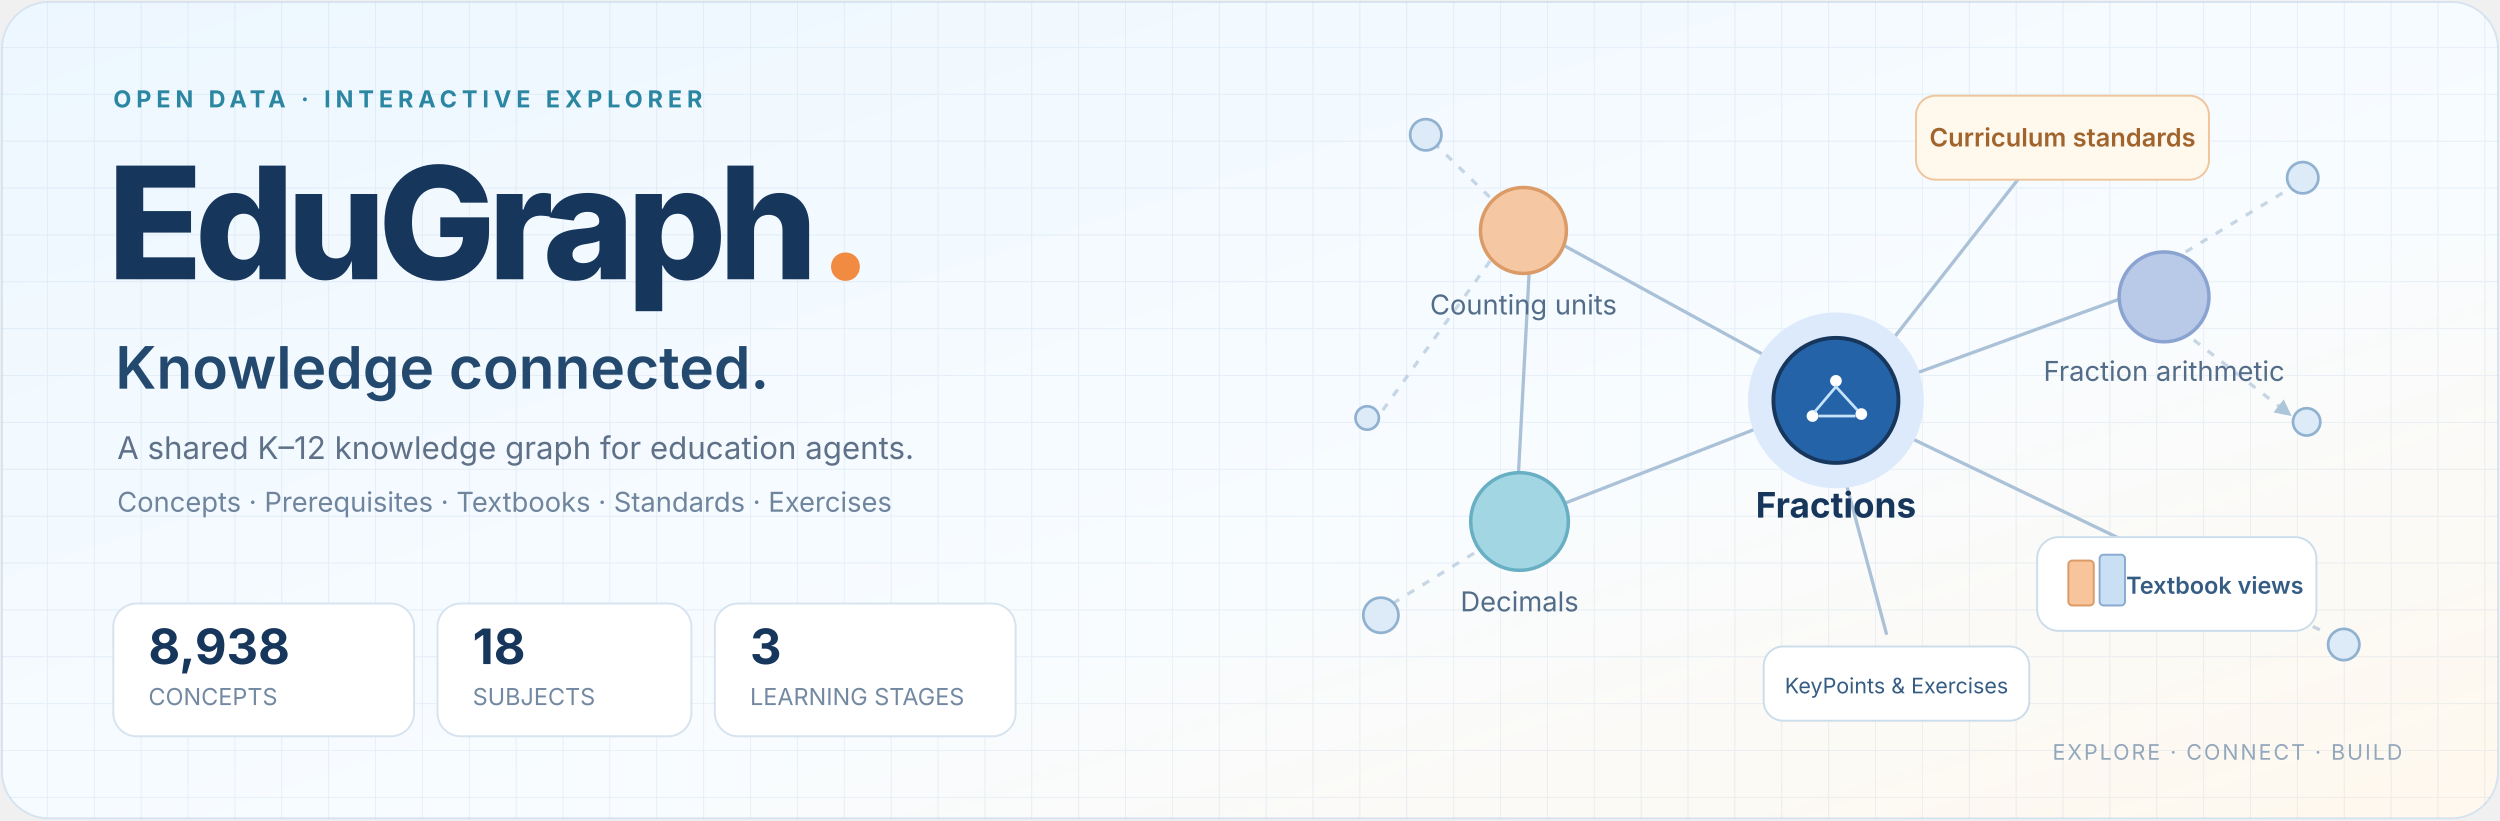
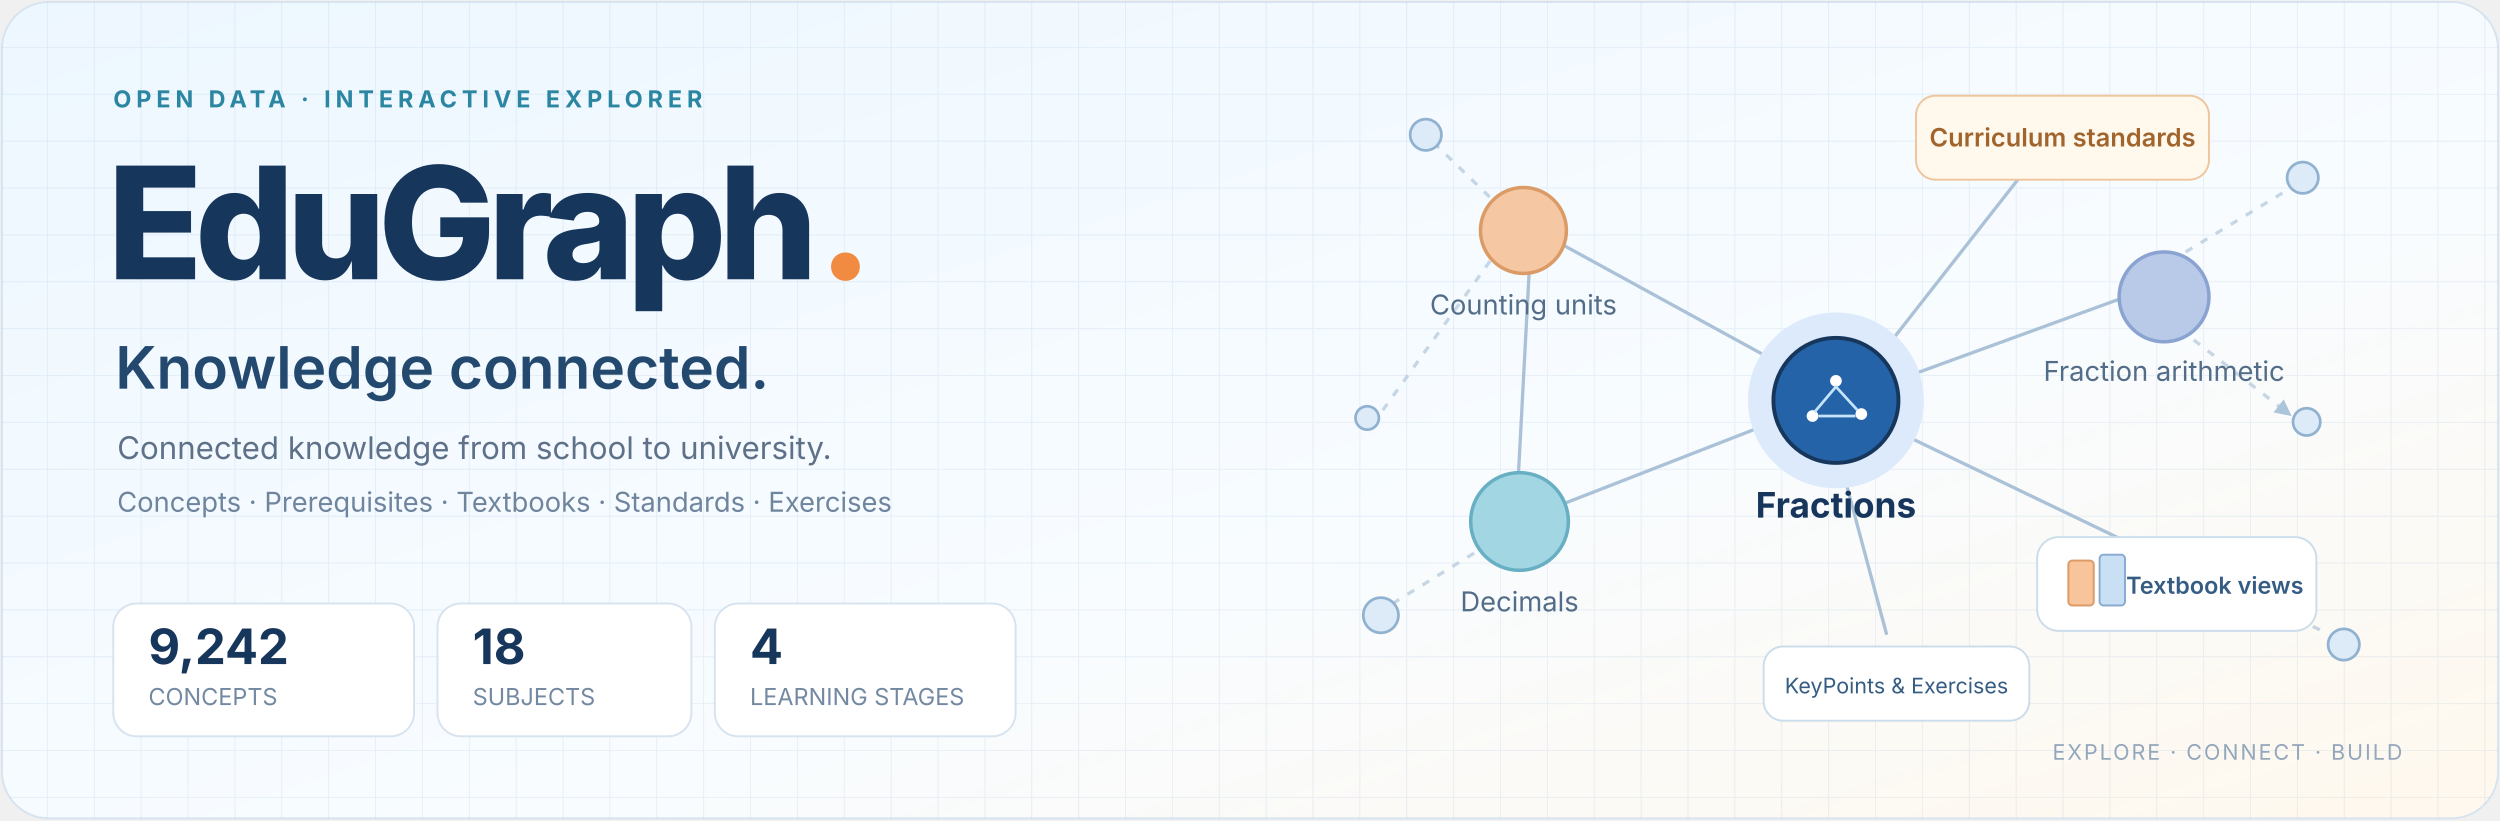
<svg xmlns="http://www.w3.org/2000/svg" width="1280" height="420" viewBox="0 0 1280 420" role="img" aria-label="EduGraph — Connected knowledge for education agents">
  <defs>
    <linearGradient id="bg" x2="1" y2="1">
      <stop stop-color="#edf7ff" />
      <stop offset=".6" stop-color="#f8fcff" />
      <stop offset="1" stop-color="#fff8ed" />
    </linearGradient>
    <pattern id="grid" width="24" height="24" patternUnits="userSpaceOnUse">
      <path d="M24 0H0V24" fill="none" stroke="#4781b7" stroke-opacity=".1" />
    </pattern>
    <marker id="arrow" viewBox="0 0 10 10" refX="8" refY="5" markerWidth="5" markerHeight="5" orient="auto">
      <path d="M0 0L10 5L0 10Z" fill="#83a7c7" />
    </marker>
  </defs>
  <rect x="1" y="1" width="1278" height="418" rx="24" fill="url(#bg)" stroke="#d7e3ef" />
  <rect x="1" y="1" width="1278" height="418" rx="24" fill="url(#grid)" />
  <g font-family="Inter,Segoe UI,Arial,sans-serif">
    <text x="58" y="55" fill="#2b86a1" font-size="12" font-weight="700" letter-spacing="2.5">OPEN DATA · INTERACTIVE EXPLORER</text>
    <text x="55" y="143" fill="#17365c" font-size="80" font-weight="800" letter-spacing="-4">EduGraph<tspan fill="#f18b42">.</tspan>
    </text>
    <text x="59" y="199" fill="#24496f" font-size="30" font-weight="600">Knowledge connected.</text>
-     <text x="60" y="235" fill="#5f7188" font-size="16">A shared K–12 knowledge graph for education agents.</text>
+     <text x="60" y="235" fill="#5f7188" font-size="16">Connected knowledge from school to university.</text>
    <text x="60" y="262" fill="#6f849d" font-size="14">Concepts · Prerequisites · Textbooks · Standards · Exercises</text>
    <g transform="translate(58 309)">
      <rect width="154" height="68" rx="12" fill="#fff" stroke="#d7e3ef" />
-       <text x="18" y="31" fill="#17365c" font-size="25" font-weight="700">8,938</text>
+       <text x="18" y="31" fill="#17365c" font-size="25" font-weight="700">9,242</text>
      <text x="18" y="52" fill="#7389a2" font-size="12">CONCEPTS</text>
      <rect x="166" width="130" height="68" rx="12" fill="#fff" stroke="#d7e3ef" />
      <text x="184" y="31" fill="#17365c" font-size="25" font-weight="700">18</text>
      <text x="184" y="52" fill="#7389a2" font-size="12">SUBJECTS</text>
      <rect x="308" width="154" height="68" rx="12" fill="#fff" stroke="#d7e3ef" />
-       <text x="326" y="31" fill="#17365c" font-size="25" font-weight="700">3</text>
+       <text x="326" y="31" fill="#17365c" font-size="25" font-weight="700">4</text>
      <text x="326" y="52" fill="#7389a2" font-size="12">LEARNING STAGES</text>
    </g>
    <g stroke="#aac1d7" stroke-width="1.7" fill="none" marker-end="url(#arrow)">
      <path d="M783 116L920 191M790 262L921 211M962 198L1091 151M961 216L1090 278M940 228L966 325M1048 73L961 184M784 119L777 251" />
      <path d="M734 73L769 107M708 210L767 128M713 309L768 275M1096 143L1170 98M1111 286L1191 324M1109 163L1172 212" stroke-dasharray="4 5" opacity=".65" />
    </g>
    <g fill="#dcebf7" stroke="#90b1d0" stroke-width="1.4">
      <circle cx="730" cy="69" r="8" />
      <circle cx="700" cy="214" r="6" />
      <circle cx="707" cy="315" r="9" />
      <circle cx="1179" cy="91" r="8" />
      <circle cx="1181" cy="216" r="7" />
      <circle cx="1200" cy="330" r="8" />
    </g>
    <rect x="981" y="49" width="150" height="43" rx="10" fill="#fff8ed" stroke="#efc59e" />
    <text x="1056" y="75" text-anchor="middle" fill="#a0642c" font-size="13" font-weight="600">Curriculum standards</text>
    <circle cx="780" cy="118" r="22" fill="#f6c7a3" stroke="#db9b67" stroke-width="1.8" />
    <text x="780" y="161" text-anchor="middle" fill="#536d88" font-size="14">Counting units</text>
    <circle cx="778" cy="267" r="25" fill="#a2d6e3" stroke="#68afc3" stroke-width="1.8" />
    <text x="778" y="313" text-anchor="middle" fill="#536d88" font-size="14">Decimals</text>
    <circle cx="940" cy="205" r="45" fill="#dceafb" />
    <circle cx="940" cy="205" r="32" fill="#2563a8" stroke="#17365c" stroke-width="2" />
    <text x="940" y="265" text-anchor="middle" fill="#17365c" font-size="18" font-weight="700">Fractions</text>
    <g fill="#fff">
      <circle cx="928" cy="213" r="3" />
      <circle cx="940" cy="195" r="3" />
      <circle cx="953" cy="212" r="3" />
    </g>
    <path d="M929 211L940 198L951 210M931 213H950" stroke="#c5e4fa" stroke-width="1.4" fill="none" />
    <circle cx="1108" cy="152" r="23" fill="#b9c9e8" stroke="#8ba3d1" stroke-width="1.8" />
    <text x="1108" y="195" text-anchor="middle" fill="#536d88" font-size="14">Fraction arithmetic</text>
    <rect x="1043" y="275" width="143" height="48" rx="11" fill="#fff" stroke="#cbddeb" />
    <rect x="1059" y="287" width="13" height="23" rx="2" fill="#f7c49b" stroke="#db9b67" />
    <rect x="1075" y="284" width="13" height="26" rx="2" fill="#c9dff4" stroke="#89abd0" />
    <text x="1134" y="304" text-anchor="middle" fill="#355c83" font-size="12" font-weight="600">Textbook views</text>
    <rect x="903" y="331" width="136" height="38" rx="10" fill="#fff" stroke="#cbddeb" />
    <text x="971" y="355" text-anchor="middle" fill="#355c83" font-size="11">KeyPoints &amp; Exercises</text>
    <text x="1230" y="389" text-anchor="end" fill="#93a7bc" font-size="11" letter-spacing="1">EXPLORE · CONNECT · BUILD</text>
  </g>
</svg>
